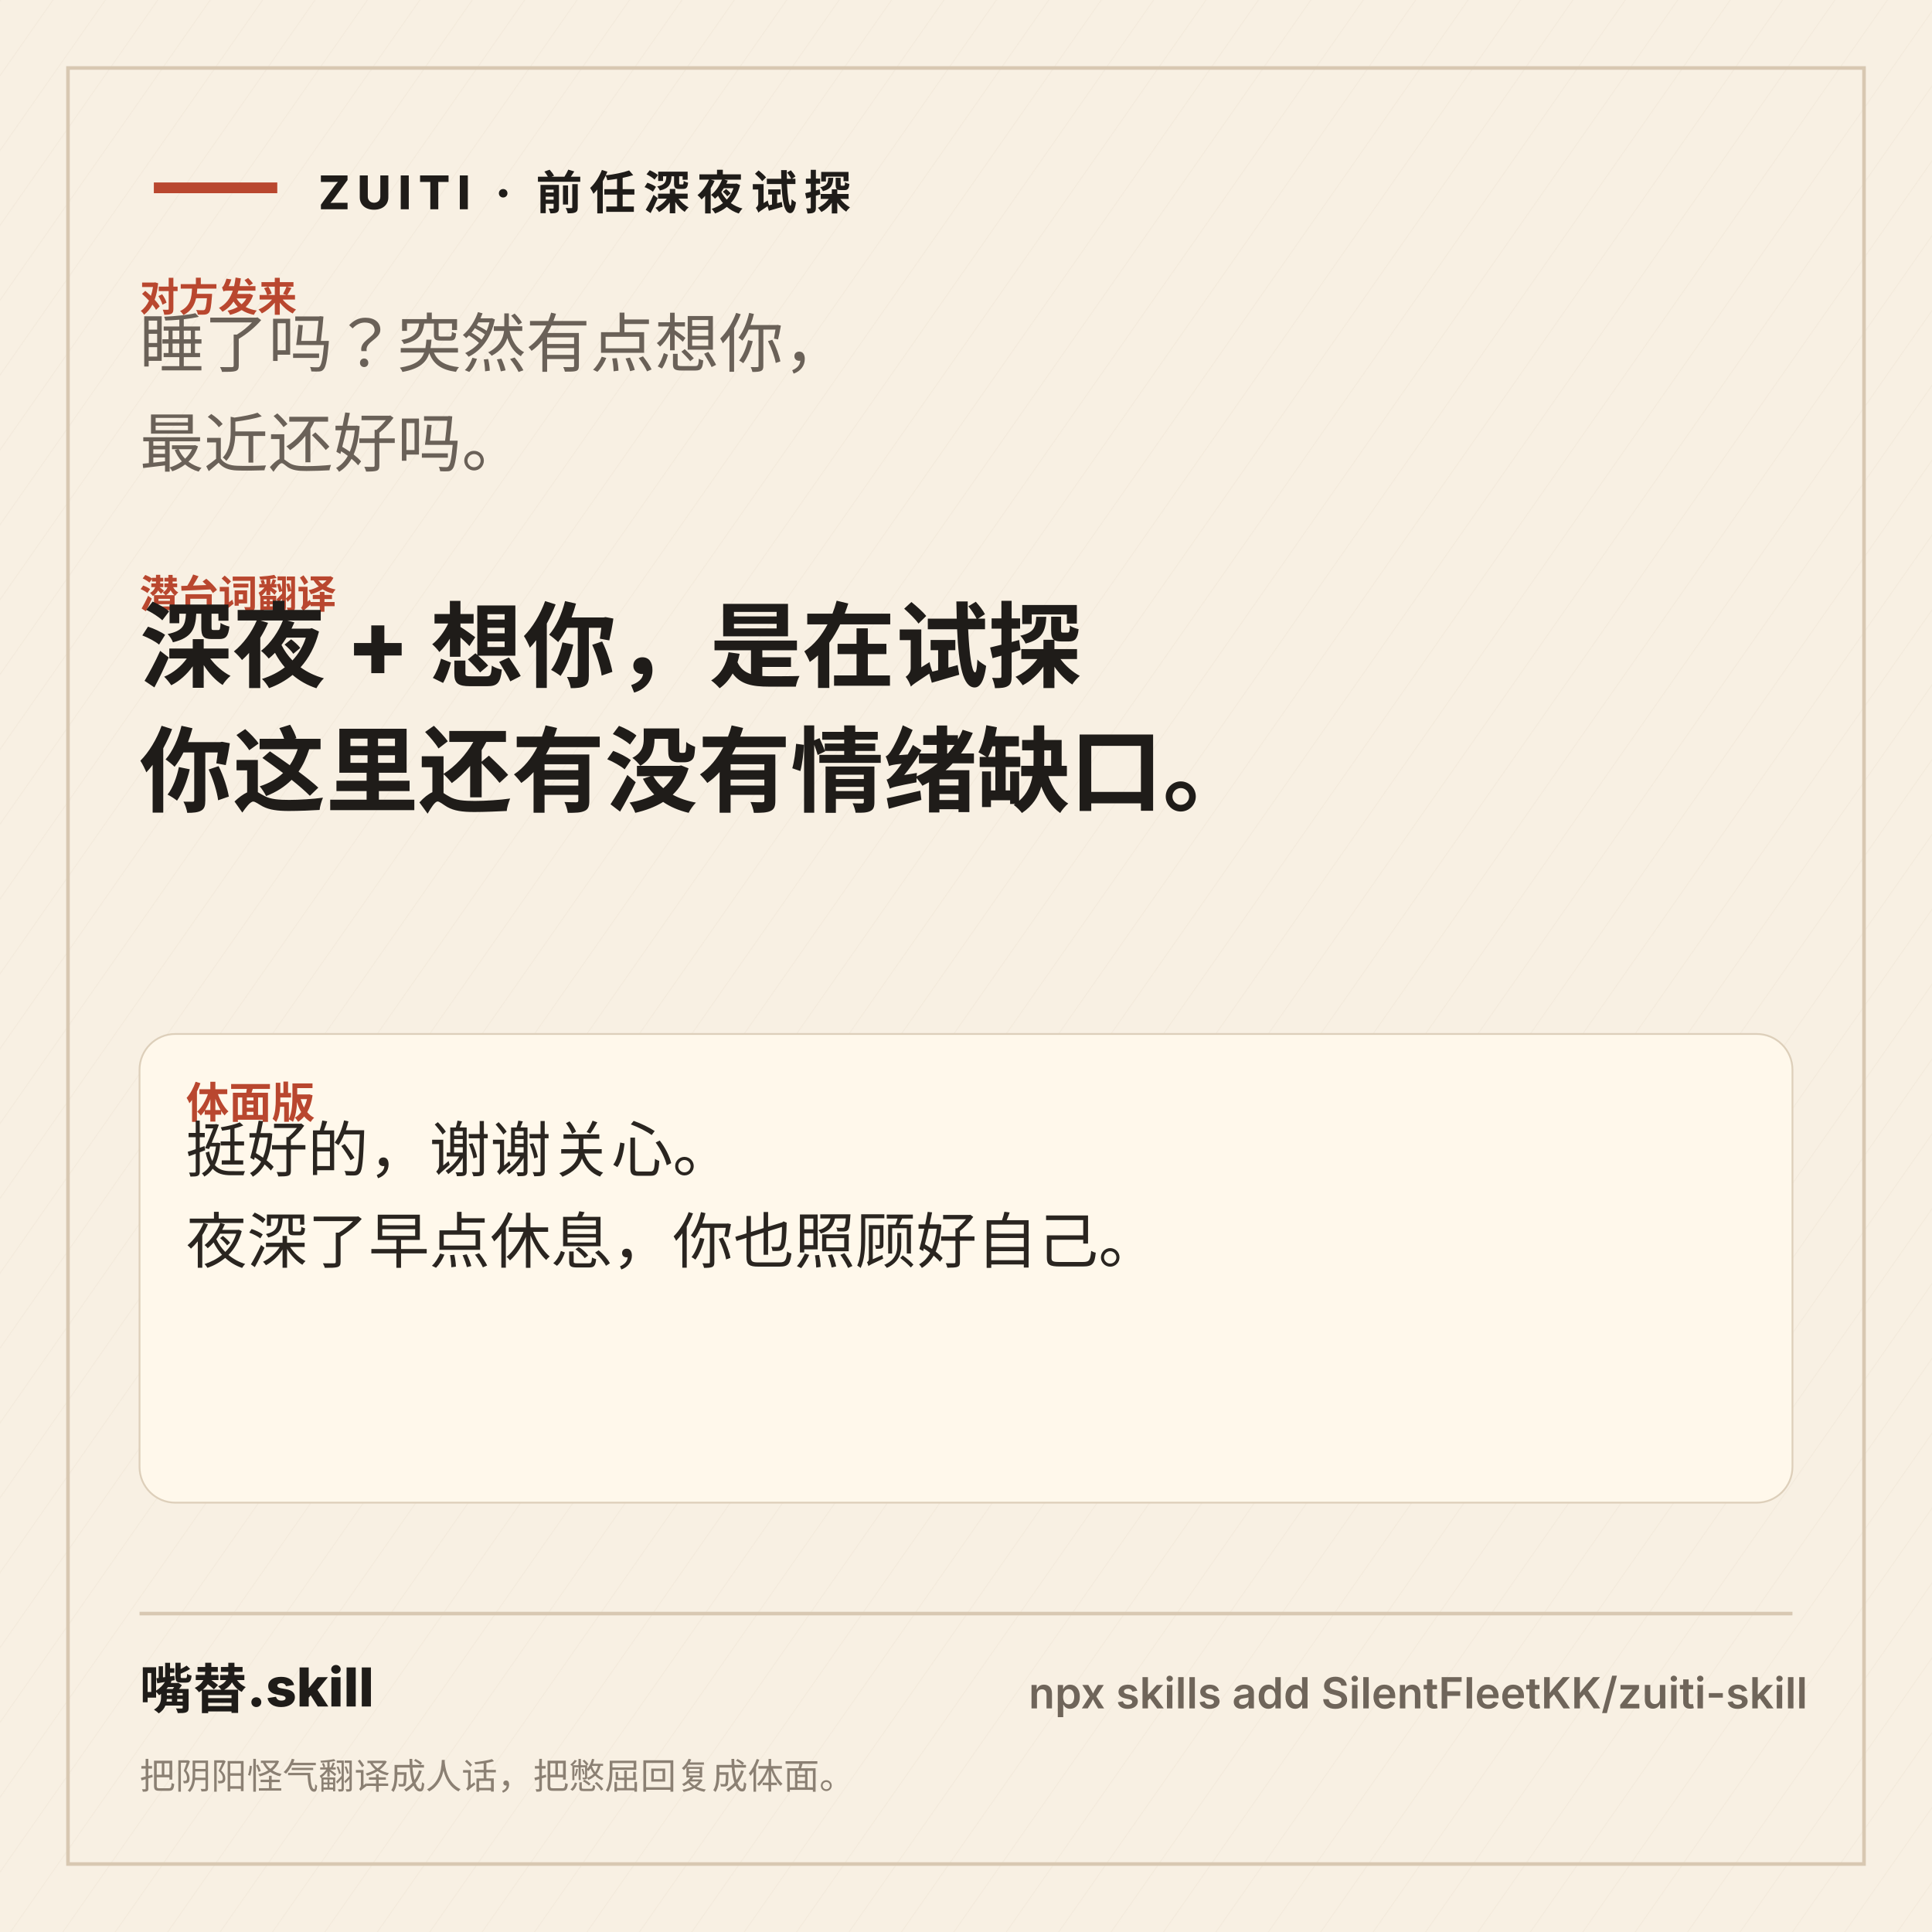
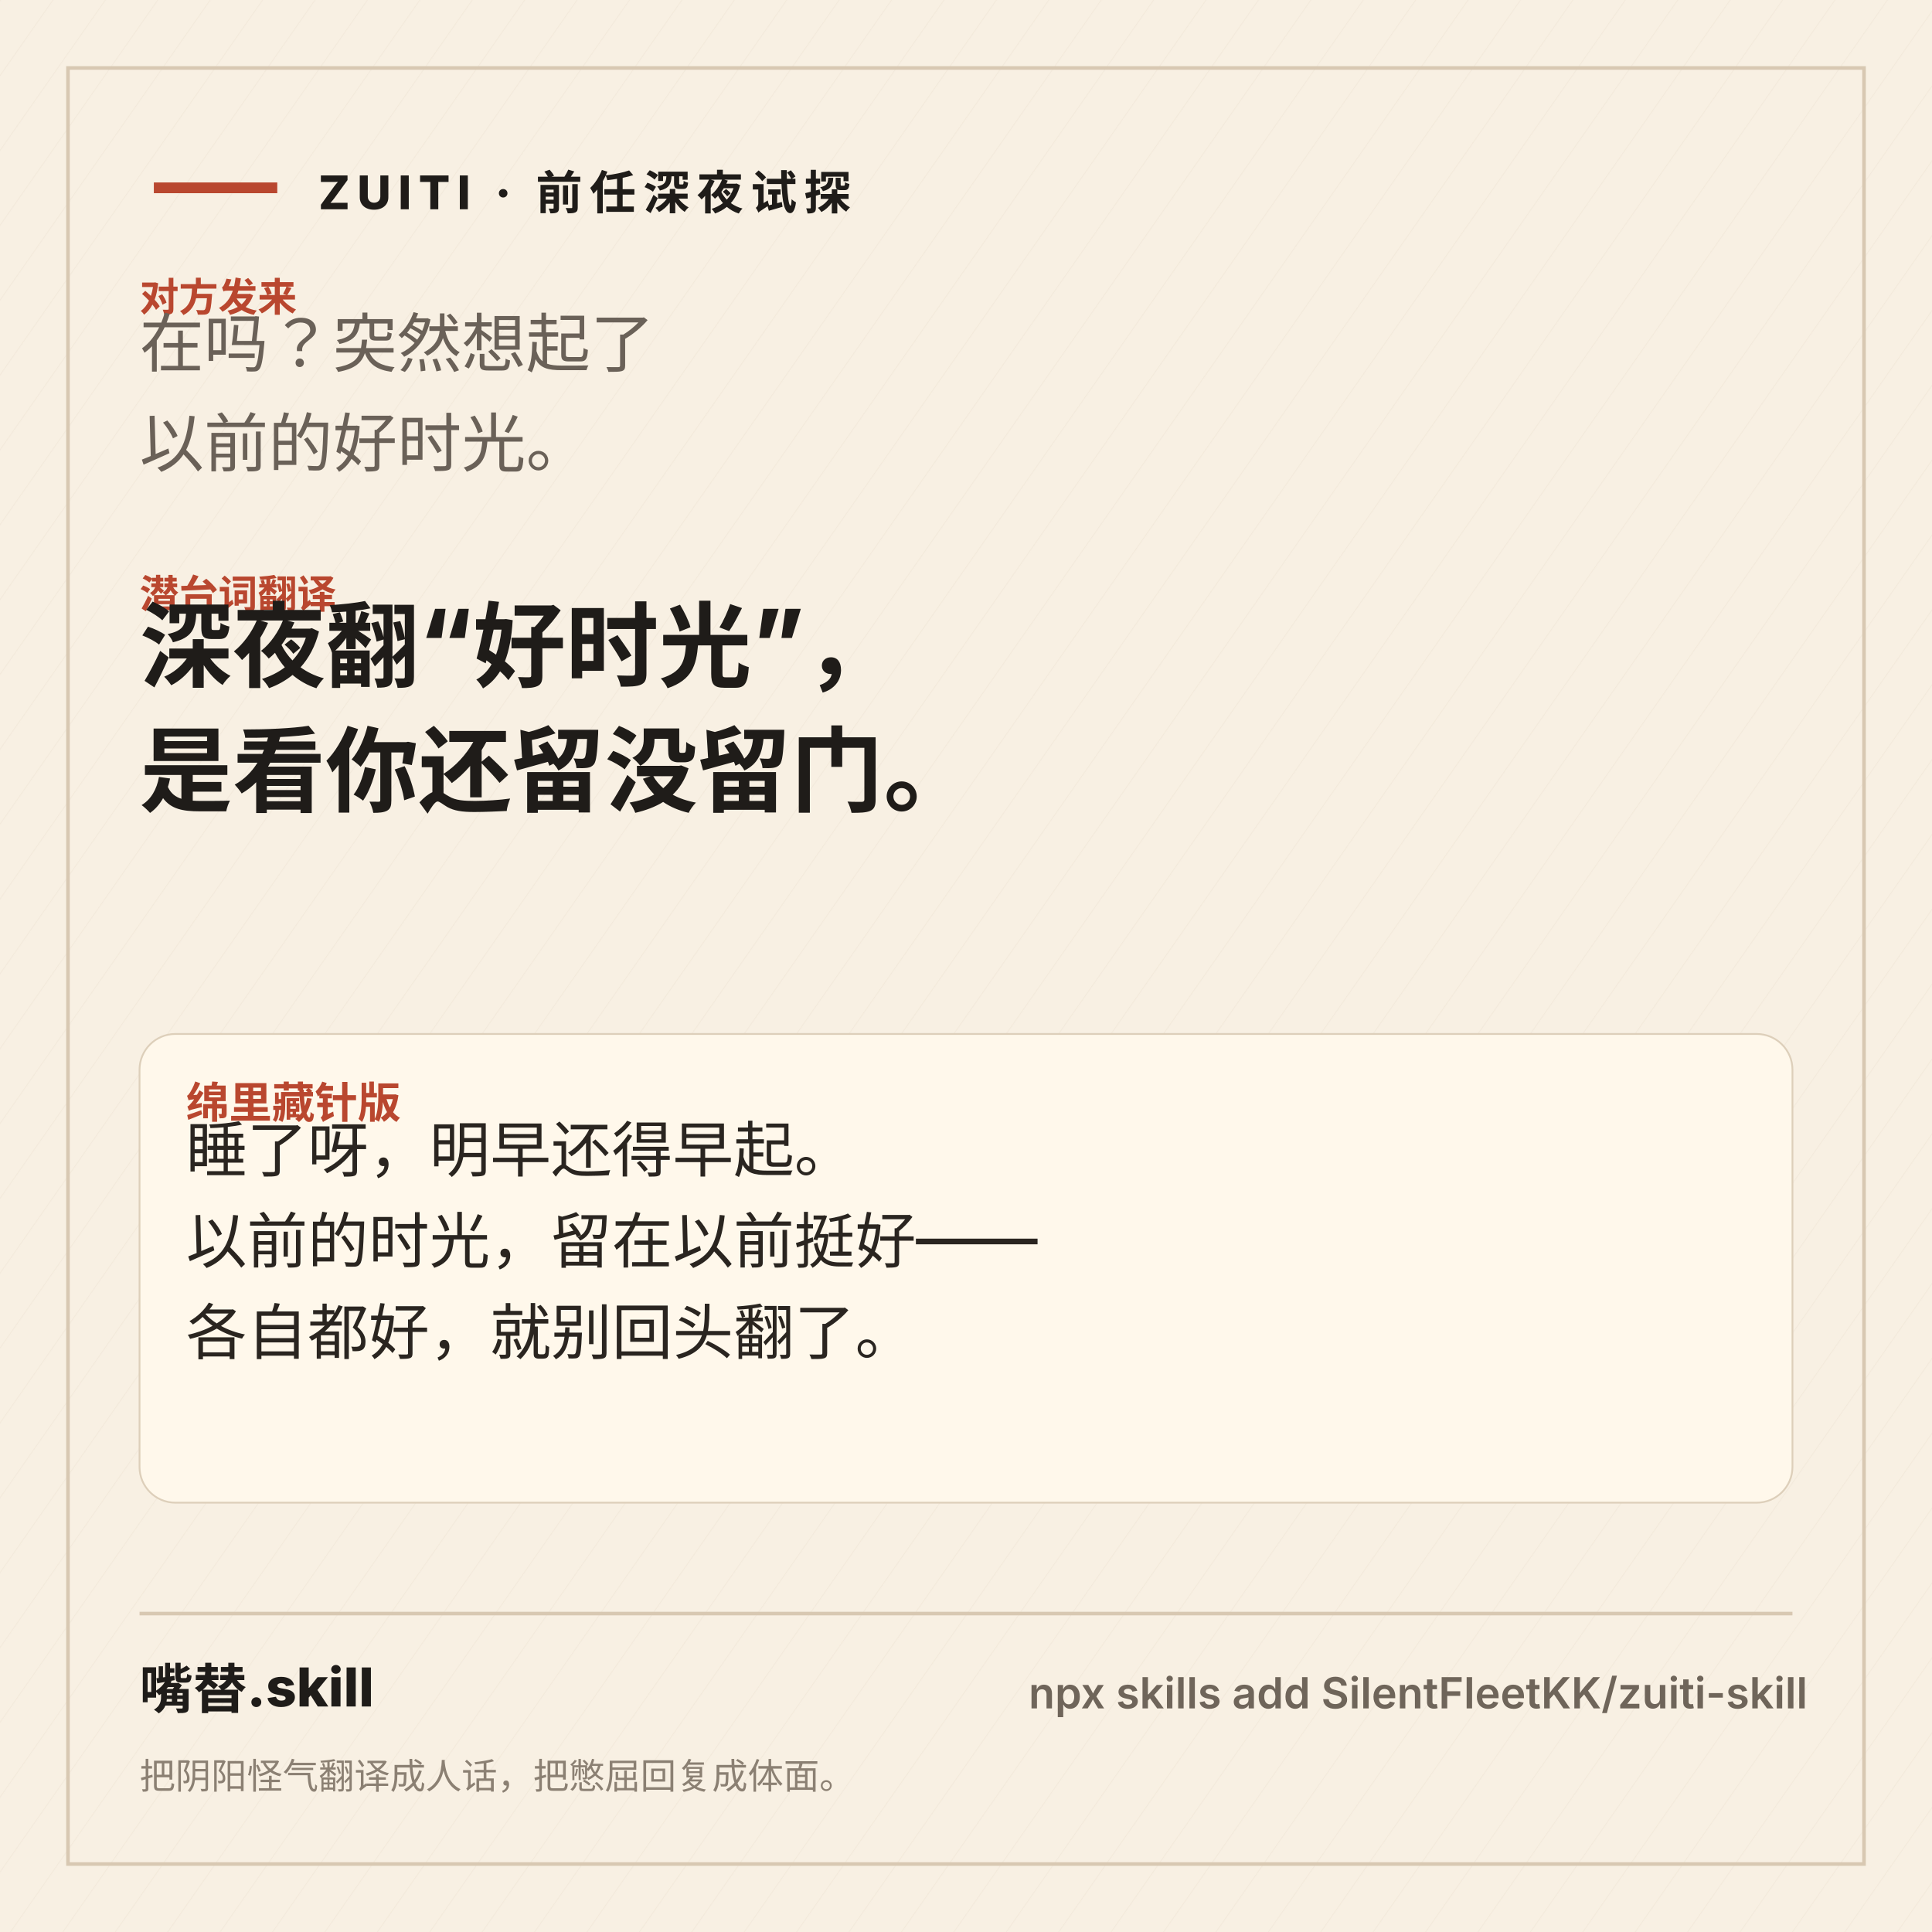
<svg xmlns="http://www.w3.org/2000/svg" width="1080" height="1080" viewBox="0 0 1080 1080">
  <defs>
    <pattern id="paper" width="24" height="24" patternUnits="userSpaceOnUse" patternTransform="rotate(35)">
      <line x1="0" y1="0" x2="0" y2="24" stroke="#eadfce" stroke-width="1" opacity="0.45" />
    </pattern>
  </defs>
  <rect width="1080" height="1080" fill="#f8f0e3" />
  <rect width="1080" height="1080" fill="url(#paper)" opacity="0.8" />
  <rect x="38" y="38" width="1004" height="1004" fill="none" stroke="#d8c8b2" stroke-width="2" />
  <line x1="86" y1="105" x2="155" y2="105" stroke="#b9472f" stroke-width="6" />
  <text x="178" y="117" font-family="Inter, PingFang SC, Microsoft YaHei, Arial, sans-serif" font-size="26" font-weight="800" letter-spacing="4" fill="#1f1c19">ZUITI · 前任深夜试探</text>
  <text x="78" y="174" font-family="Inter, PingFang SC, Microsoft YaHei, Arial, sans-serif" font-size="22" font-weight="700" fill="#b9472f">对方发来</text>
  <text x="78" y="205" font-family="Inter, PingFang SC, Microsoft YaHei, Arial, sans-serif" font-size="36" font-weight="500" fill="#6a6158">
-     <tspan x="78" dy="0">睡了吗？突然有点想你，</tspan>
-     <tspan x="78" dy="55.8">最近还好吗。</tspan>
+     <tspan x="78" dy="0">在吗？突然想起了</tspan>
+     <tspan x="78" dy="55.8">以前的好时光。</tspan>
  </text>
  <text x="78" y="340" font-family="Inter, PingFang SC, Microsoft YaHei, Arial, sans-serif" font-size="22" font-weight="700" fill="#b9472f">潜台词翻译</text>
  <text x="78" y="380" font-family="Inter, PingFang SC, Microsoft YaHei, Arial, sans-serif" font-size="52" font-weight="800" fill="#1f1c19">
-     <tspan x="78" dy="0">深夜 + 想你，是在试探</tspan>
-     <tspan x="78" dy="69.7">你这里还有没有情绪缺口。</tspan>
+     <tspan x="78" dy="0">深夜翻“好时光”，</tspan>
+     <tspan x="78" dy="69.7">是看你还留没留门。</tspan>
  </text>
  <rect x="78" y="578" width="924" height="262" rx="20" fill="#fff8eb" stroke="#ddcfba" />
-   <text x="104" y="625" font-family="Inter, PingFang SC, Microsoft YaHei, Arial, sans-serif" font-size="24" font-weight="800" fill="#b9472f">体面版</text>
+   <text x="104" y="625" font-family="Inter, PingFang SC, Microsoft YaHei, Arial, sans-serif" font-size="24" font-weight="800" fill="#b9472f">绵里藏针版</text>
  <text x="104" y="655" font-family="Inter, PingFang SC, Microsoft YaHei, Arial, sans-serif" font-size="34" font-weight="500" fill="#2a2520">
-     <tspan x="104" dy="0">挺好的，谢谢关心。</tspan>
-     <tspan x="104" dy="51.0">夜深了早点休息，你也照顾好自己。</tspan>
+     <tspan x="104" dy="0">睡了呀，明早还得早起。</tspan>
+     <tspan x="104" dy="51.0">以前的时光，留在以前挺好——</tspan>
+     <tspan x="104" dy="51.0">各自都好，就别回头翻了。</tspan>
  </text>
  <line x1="78" y1="902" x2="1002" y2="902" stroke="#d8c8b2" stroke-width="2" />
  <text x="78" y="955" font-family="Inter, PingFang SC, Microsoft YaHei, Arial, sans-serif" font-size="30" font-weight="800" fill="#1f1c19">嘴替.skill</text>
  <text x="575" y="955" font-family="Inter, PingFang SC, Microsoft YaHei, Arial, sans-serif" font-size="24" font-weight="600" fill="#6f655a">npx skills add SilentFleetKK/zuiti-skill</text>
  <text x="78" y="1000" font-family="Inter, PingFang SC, Microsoft YaHei, Arial, sans-serif" font-size="20" fill="#8b8073">把阴阳怪气翻译成人话，把憋屈回复成体面。</text>
</svg>
